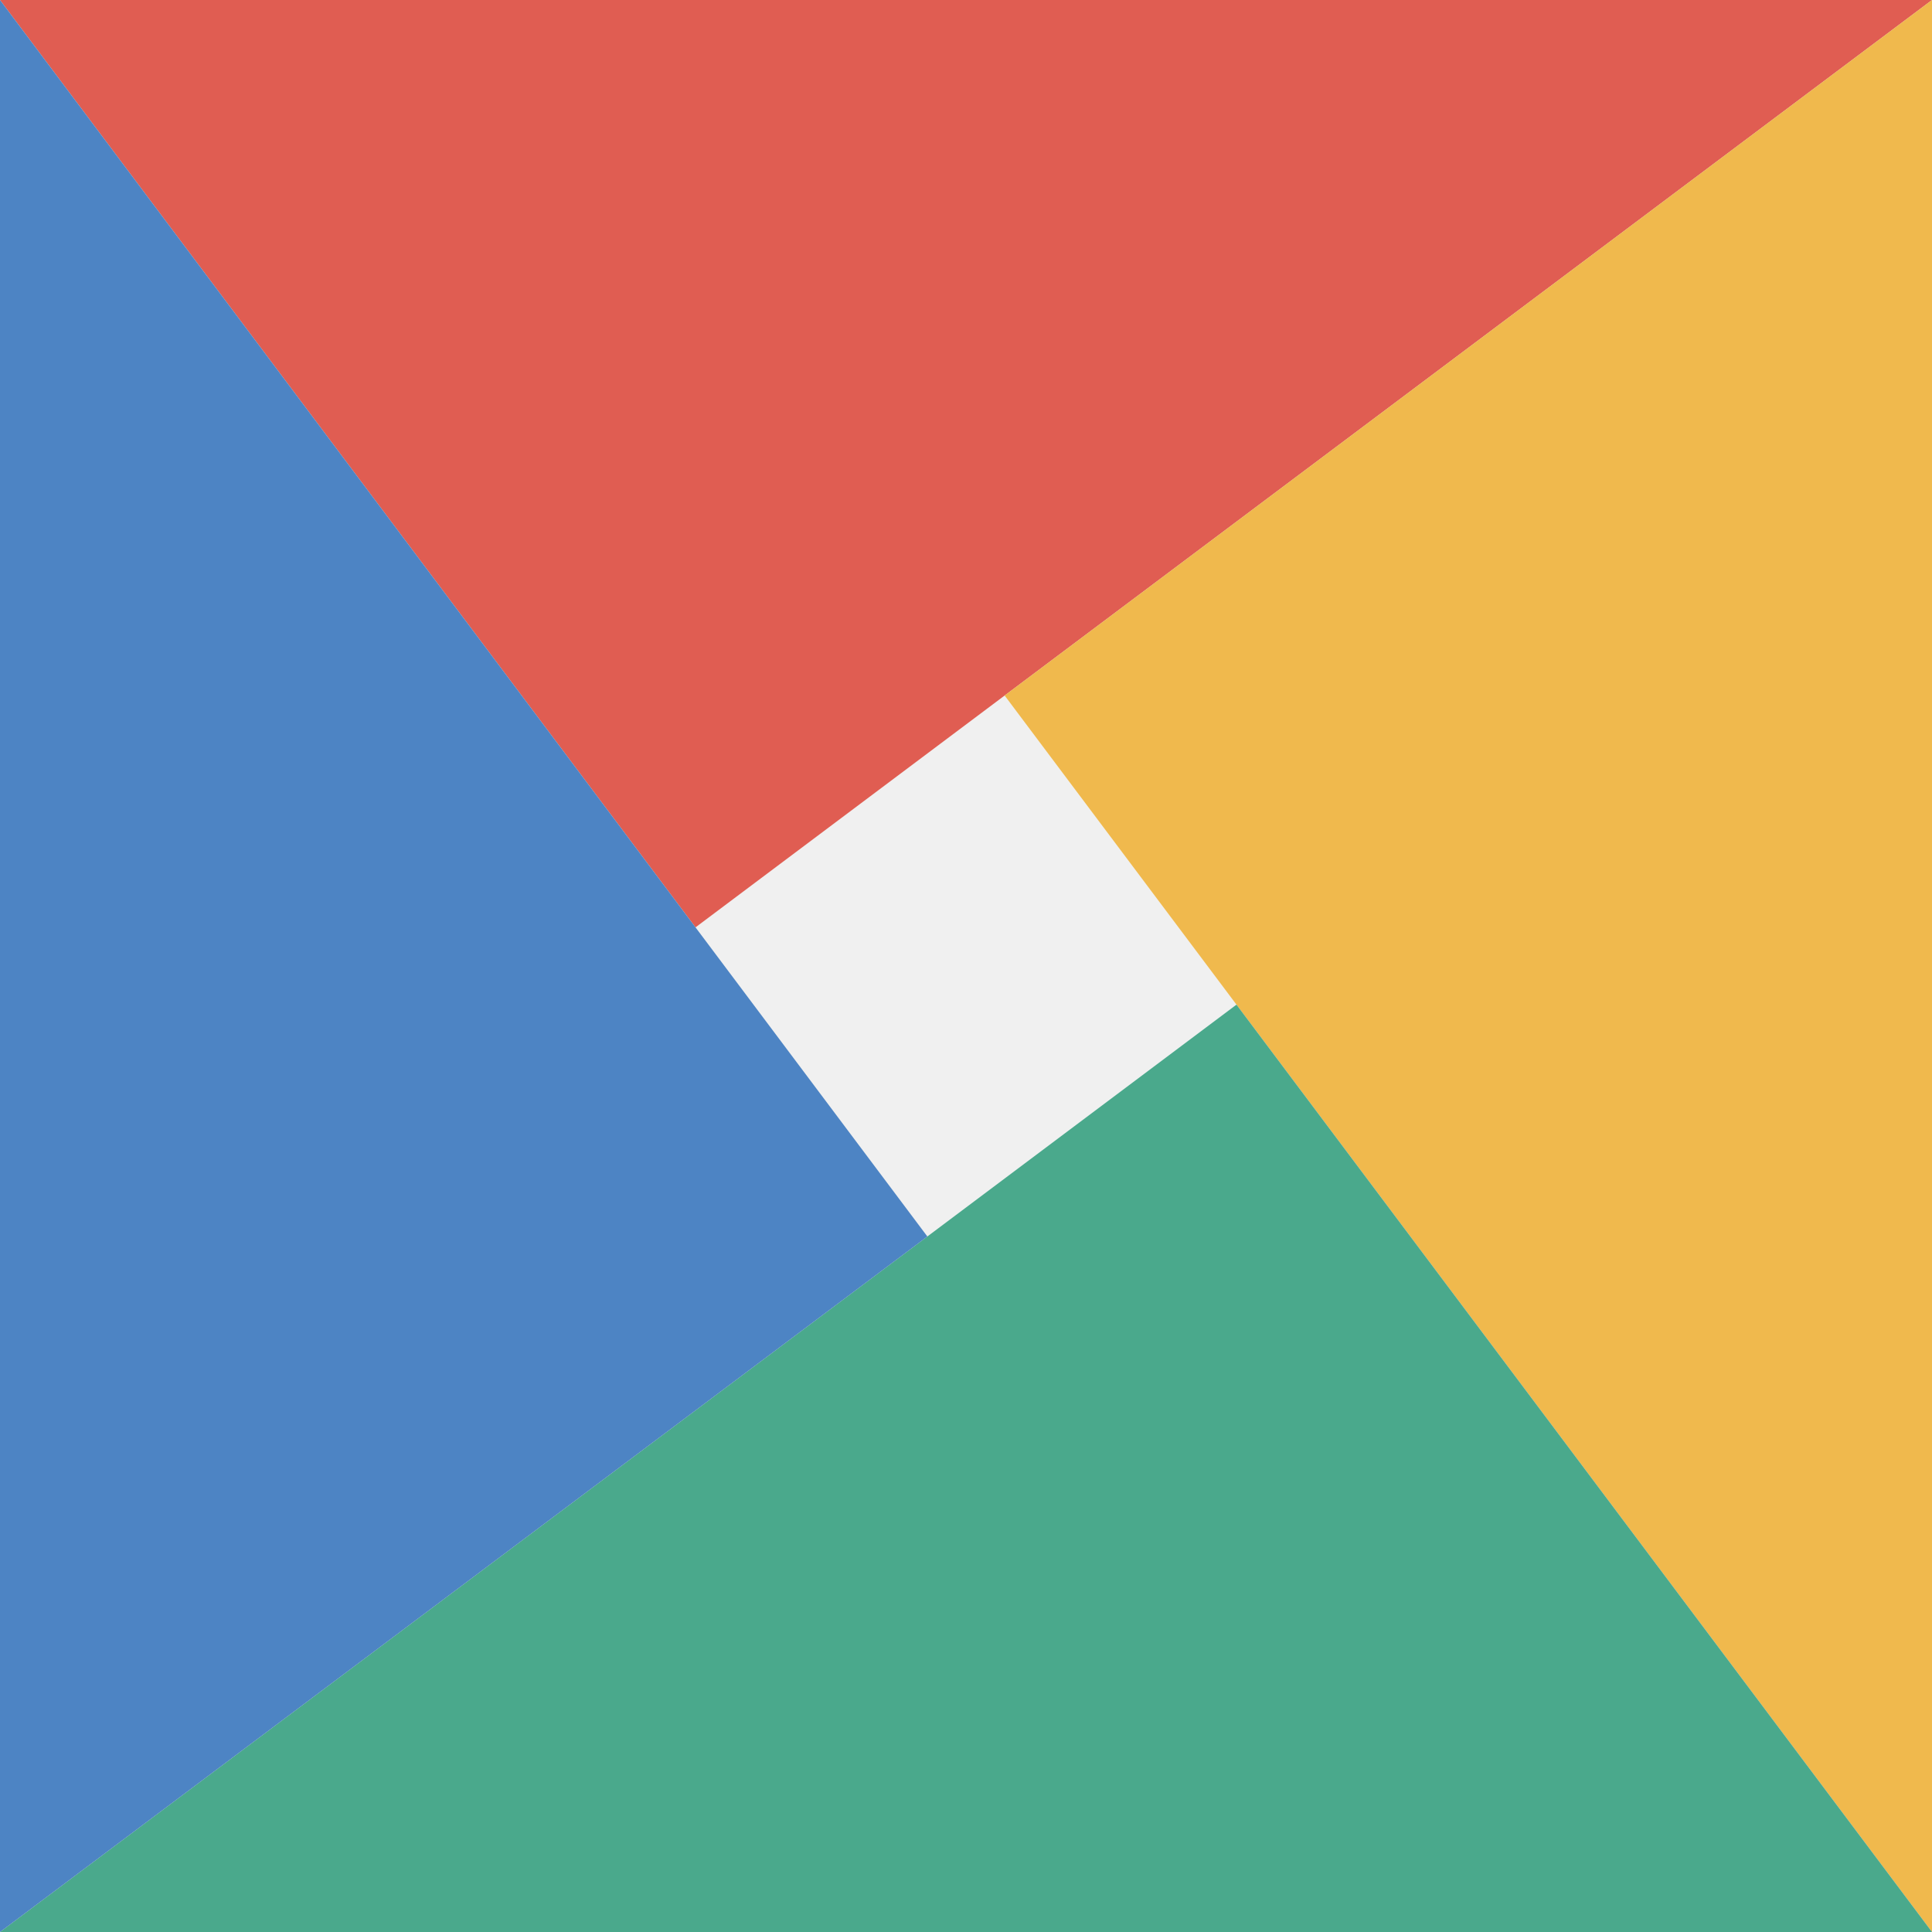
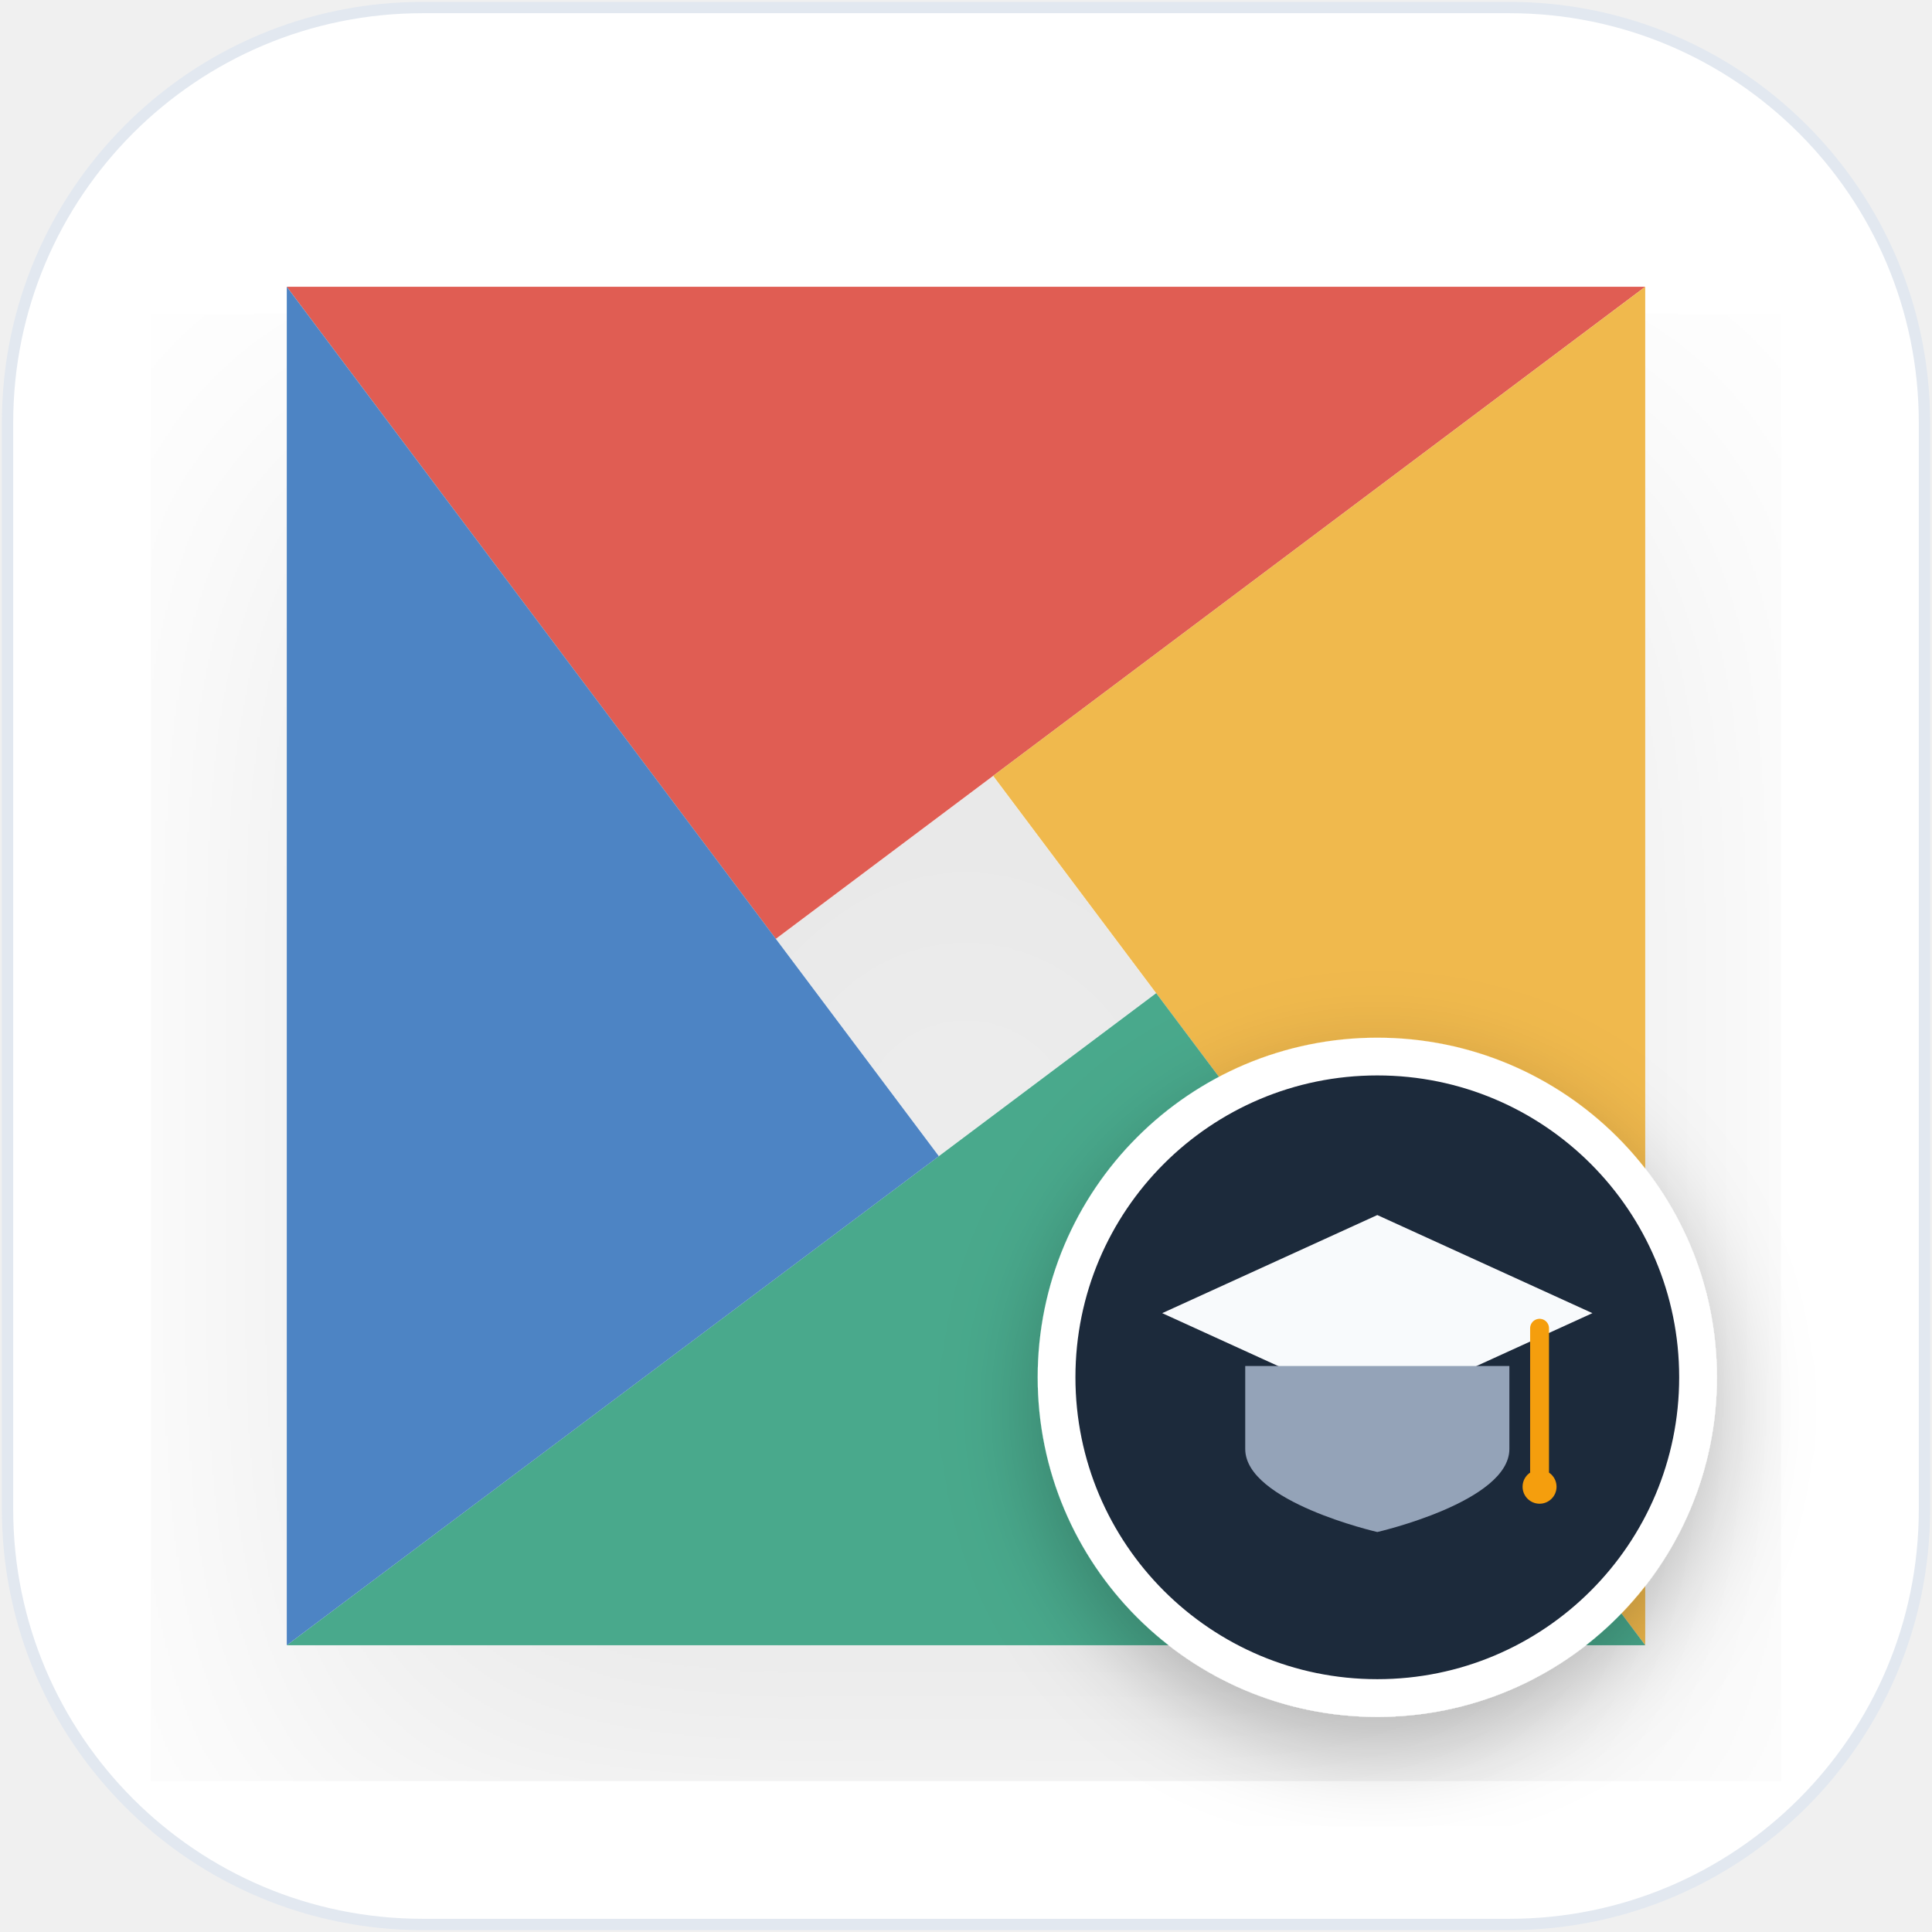
- <svg xmlns="http://www.w3.org/2000/svg" viewBox="0 0 100 100">
-   <polygon points="0,0 100,0 36,48" fill="#E05D52" />
-   <polygon points="100,0 100,100 52,36" fill="#F0B94D" />
-   <polygon points="100,100 0,100 64,52" fill="#4AA98C" />
-   <polygon points="0,100 0,0 48,64" fill="#4D84C4" />
+ <svg xmlns="http://www.w3.org/2000/svg" viewBox="0 0 512 512" width="512" height="512">
+   <defs>
+     <filter id="shadow" x="-10%" y="-10%" width="120%" height="120%">
+       <feDropShadow dx="0" dy="12" stdDeviation="18" flood-color="#000000" flood-opacity="0.10" />
+     </filter>
+     <filter id="badgeShadow" x="-20%" y="-20%" width="140%" height="140%">
+       <feDropShadow dx="0" dy="8" stdDeviation="12" flood-color="#000000" flood-opacity="0.25" />
+     </filter>
+     <linearGradient id="purpleGrad" x1="0%" y1="0%" x2="100%" y2="100%">
+       <stop offset="0%" stop-color="#7C3AED" />
+       <stop offset="100%" stop-color="#9333EA" />
+     </linearGradient>
+     <linearGradient id="amberGold" x1="0%" y1="0%" x2="100%" y2="100%">
+       <stop offset="0%" stop-color="#F59E0B" />
+       <stop offset="100%" stop-color="#D97706" />
+     </linearGradient>
+   </defs>
+   <style>
+     .bg-squircle {
+       fill: #FFFFFF;
+       stroke: #E2E8F0;
+       stroke-width: 3px;
+       transition: fill 0.3s ease, stroke 0.3s ease;
+     }
+     .badge-ring {
+       stroke: #FFFFFF;
+       transition: stroke 0.3s ease;
+     }
+     @media (prefers-color-scheme: dark) {
+       .bg-squircle {
+         fill: #121214;
+         stroke: #2D2D35;
+       }
+       .badge-ring {
+         stroke: #121214;
+       }
+     }
+   </style>
+   <rect class="bg-squircle" x="2" y="2" width="508" height="508" rx="110" />
+   <g transform="translate(76, 76) scale(3.6)" filter="url(#shadow)">
+     <polygon points="0,0 100,0 36,48" fill="#E05D52" />
+     <polygon points="100,0 100,100 52,36" fill="#F0B94D" />
+     <polygon points="100,100 0,100 64,52" fill="#4AA98C" />
+     <polygon points="0,100 0,0 48,64" fill="#4D84C4" />
+   </g>
+   <g transform="translate(280, 280)" filter="url(#badgeShadow)">
+     <circle cx="85" cy="85" r="85" fill="#1E293B" class="badge-ring" stroke-width="10" />
+     <polygon points="85,42 142,68 85,94 28,68" fill="#F8FAFC" />
+     <path d="M50 82 L50 104 C50 118 85 126 85 126 C85 126 120 118 120 104 L120 82" fill="#94A3B8" />
+     <path d="M128 72 L128 110" stroke="#F59E0B" stroke-width="5" stroke-linecap="round" />
+     <circle cx="128" cy="114" r="4.5" fill="#F59E0B" />
+   </g>
</svg>
